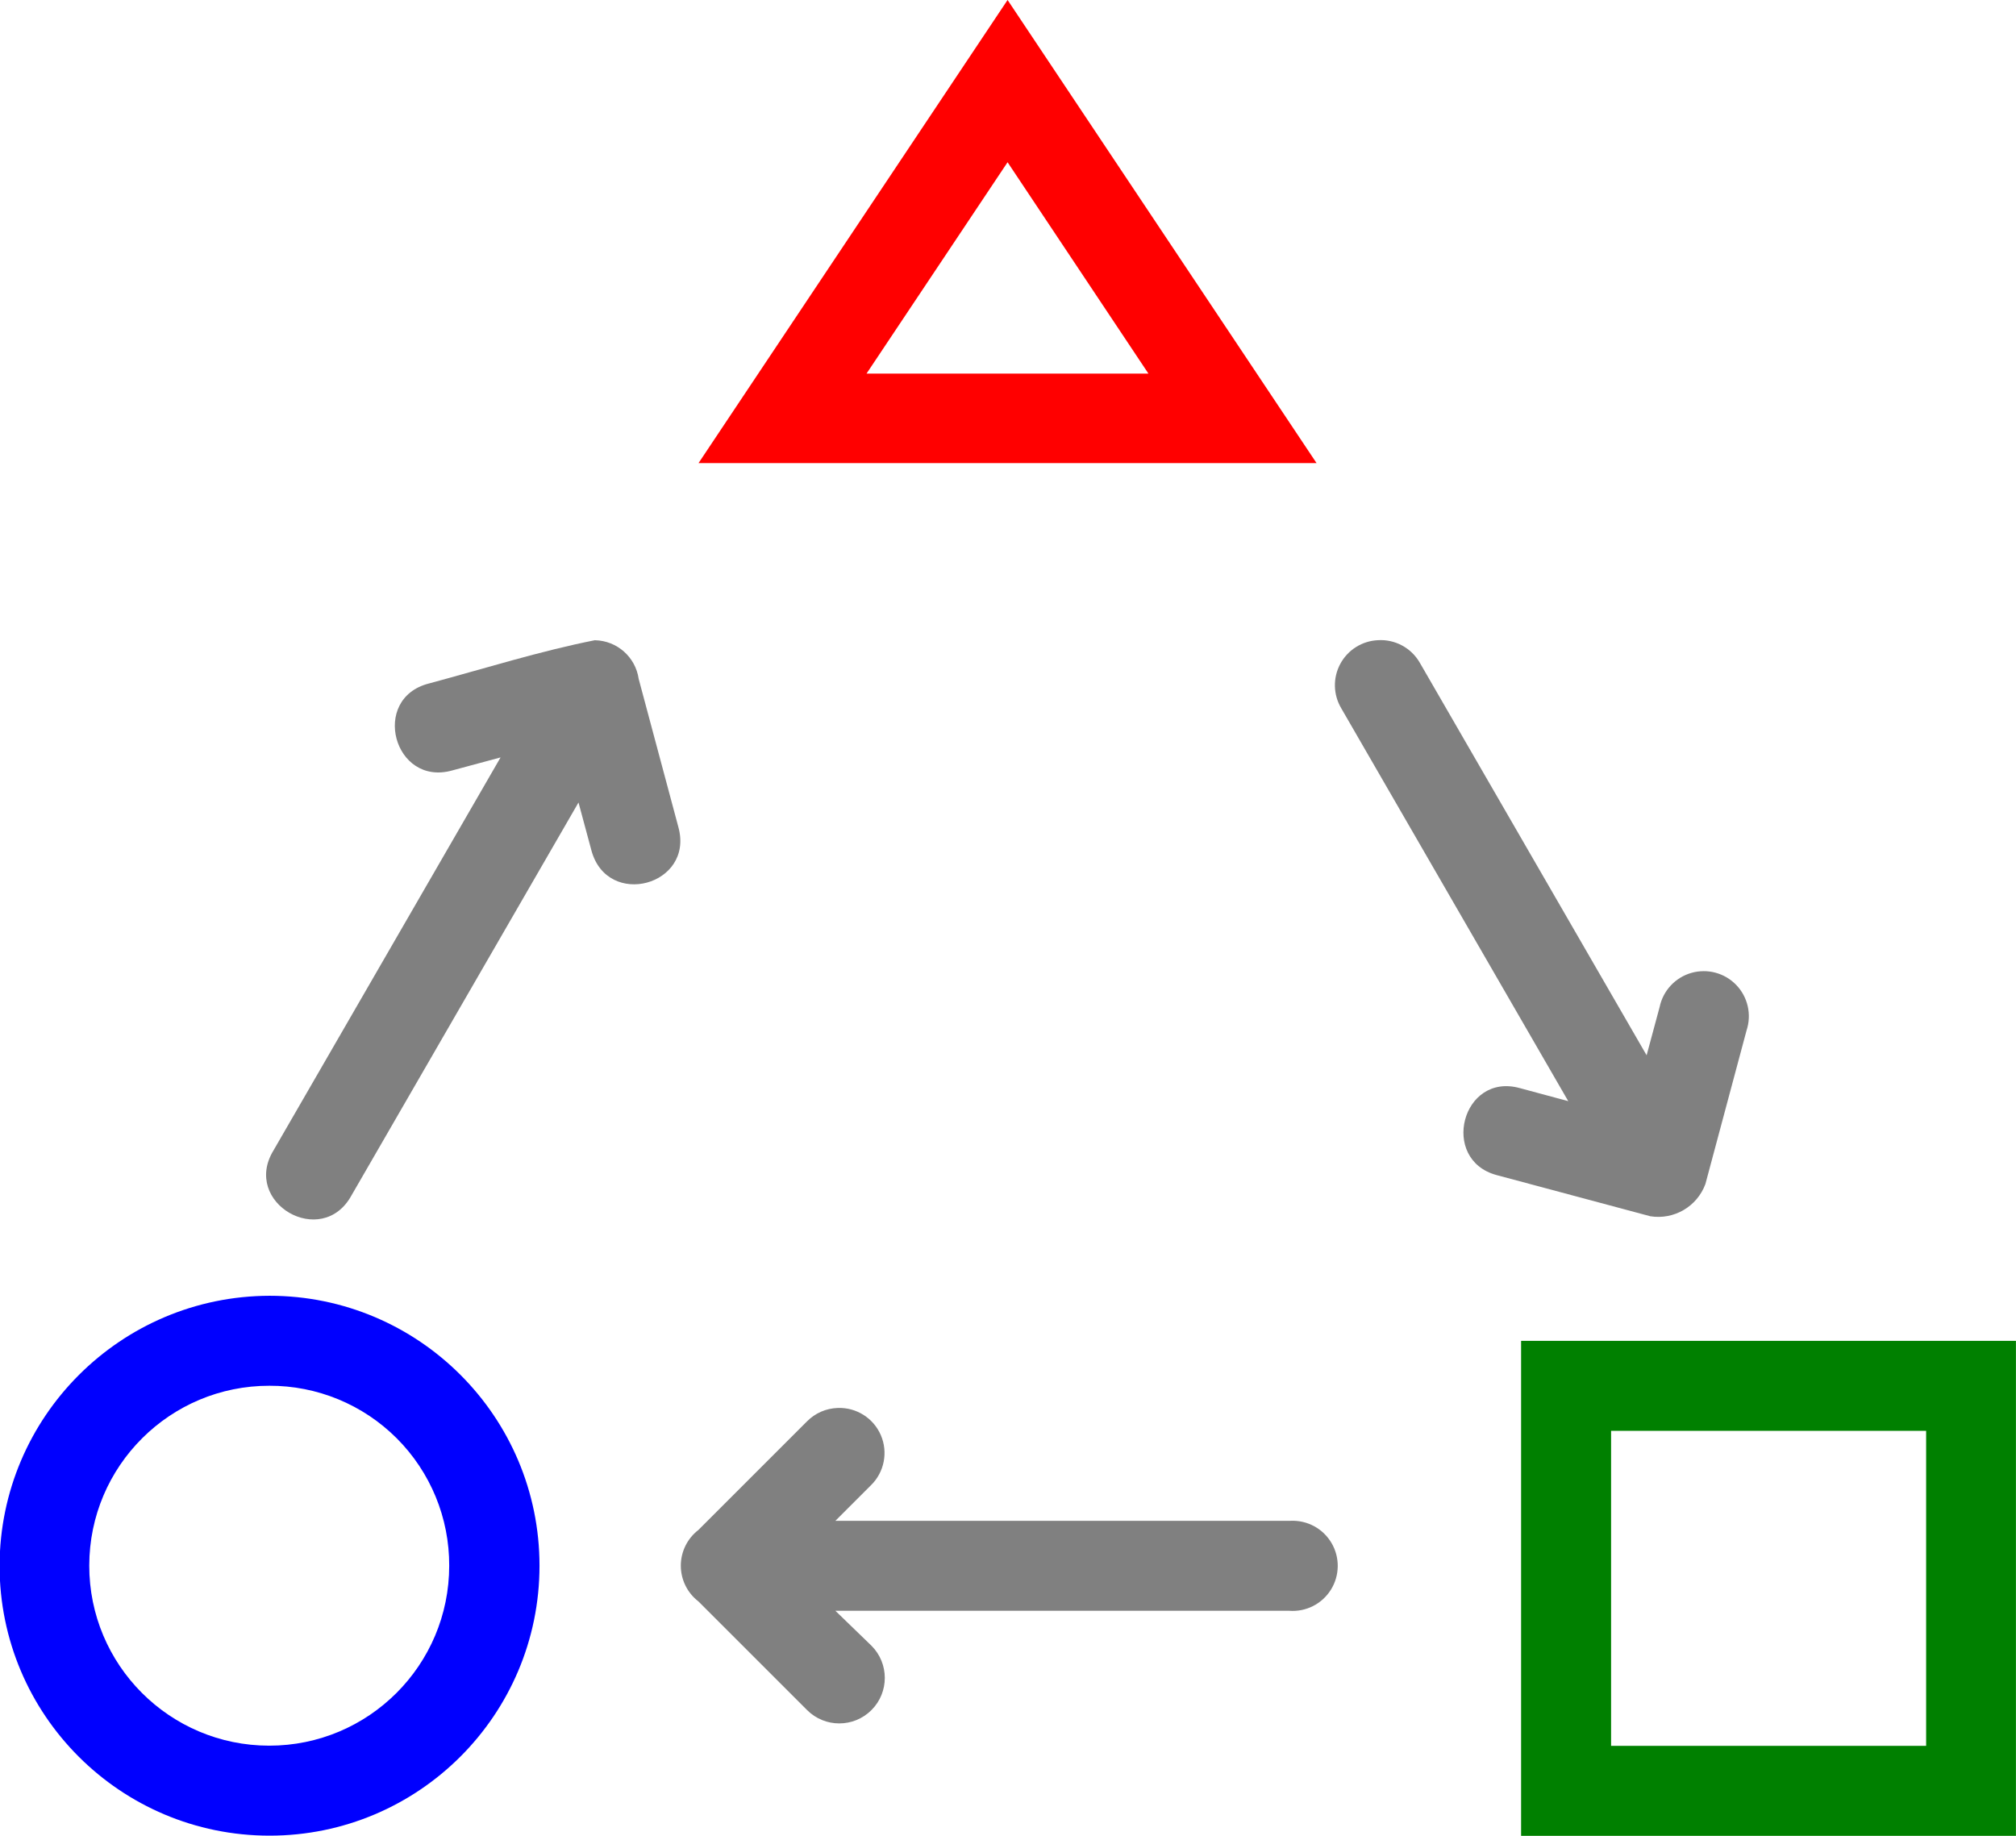
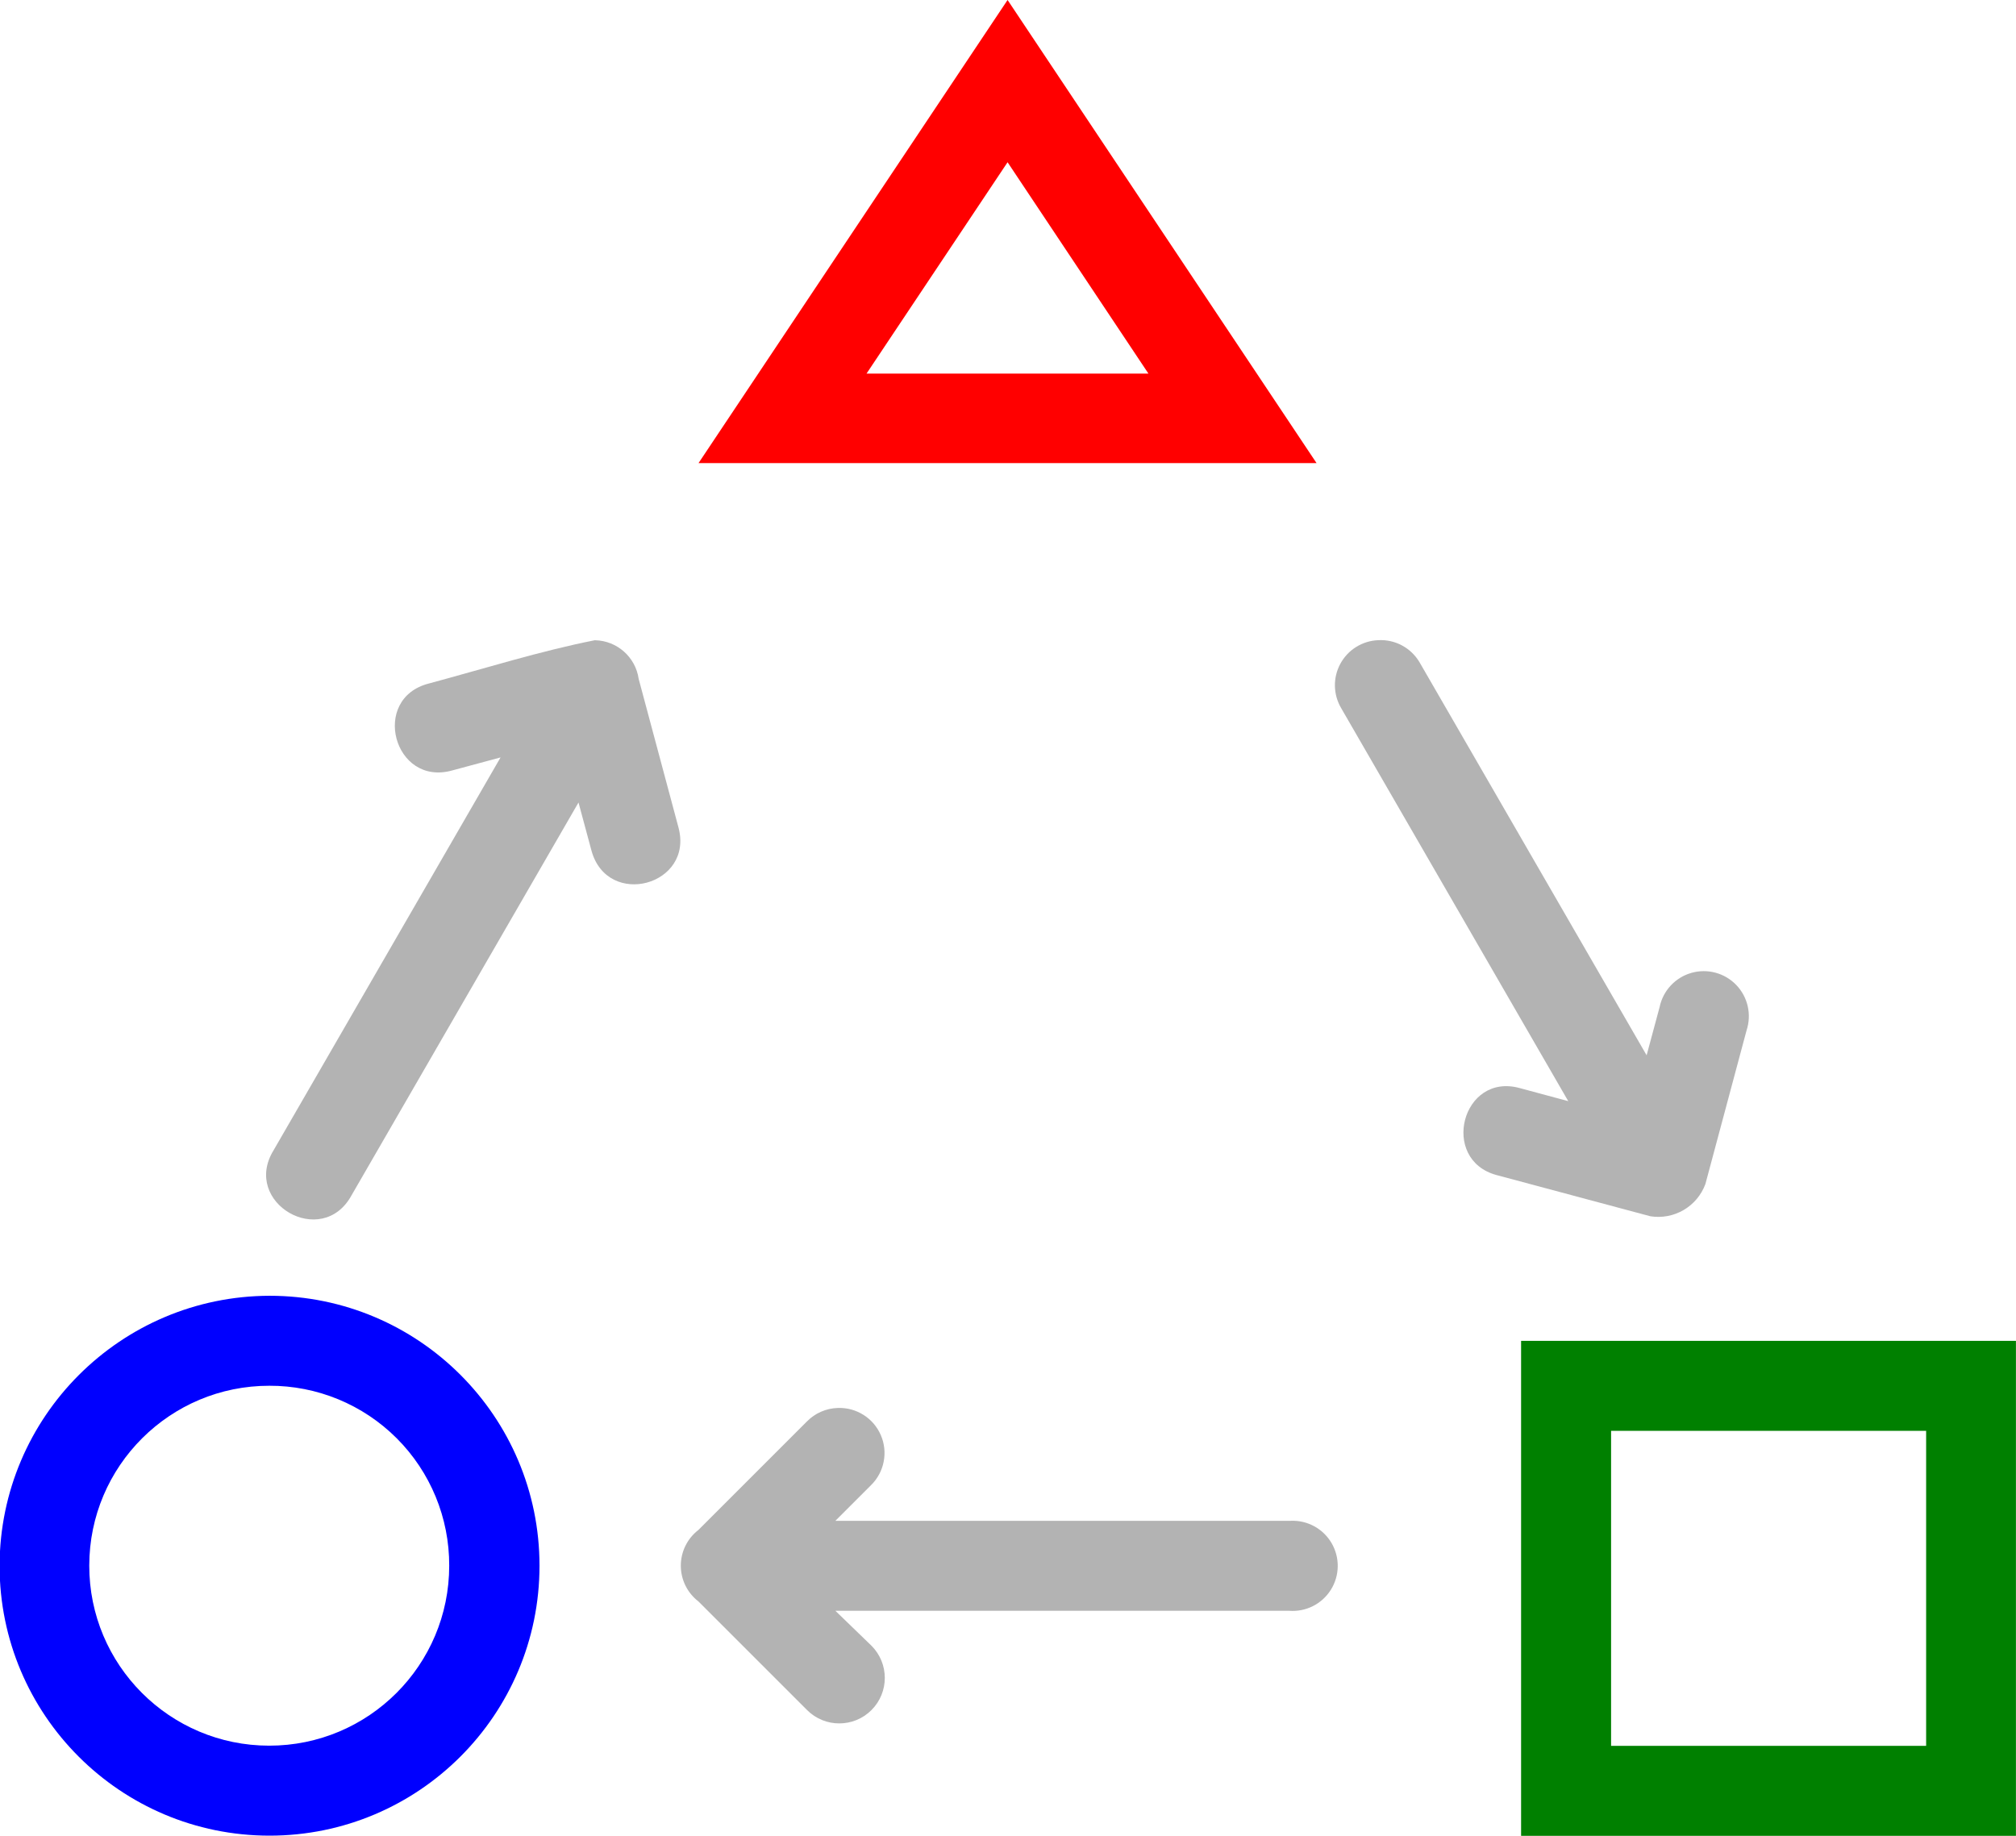
- <svg xmlns="http://www.w3.org/2000/svg" width="33.134mm" height="30.176mm" version="1.1" viewBox="0 0 33.134 30.176">
-   <g transform="translate(149.61 6.8617)" stroke-width=".265">
-     <path class="cls-1" d="m-133.05-6.862-0.616 0.923-4.463 6.689h10.157zm0 2.667 2.315 3.474h-4.633z" fill="#f00" />
-     <path class="cls-1" d="m-124.61 15.178v8.136h8.133v-8.136zm1.479 1.479h5.178v5.178h-5.178z" fill="#008000" />
-     <path class="cls-1" d="m-145.18 14.437a4.437 4.437 0 1 1 -4.437 4.437 4.448 4.448 0 0 1 4.437 -4.437zm0 1.479a2.958 2.958 0 1 0 2.953 2.958 2.947 2.947 0 0 0 -2.958 -2.958z" fill="#00f" />
-     <g fill="#808080">
-       <path class="cls-1" d="m-135.84 16.281a0.741 0.741 0 0 0 -0.508 0.222l-1.783 1.783a0.741 0.741 0 0 0 0 1.175l1.786 1.786a0.748 0.748 0 0 0 1.058 -1.058l-0.593-0.574h7.459a0.741 0.741 0 1 0 0.021 -1.479h-7.48l0.585-0.585a0.741 0.741 0 0 0 -0.545 -1.27z" />
-       <path class="cls-1" d="m-139.83 3.661c-0.897 0.177-1.823 0.468-2.731 0.712-0.968 0.246-0.577 1.699 0.384 1.429l0.794-0.214-3.731 6.458c-0.529 0.863 0.794 1.63 1.281 0.741l3.731-6.458 0.214 0.794c0.265 0.953 1.685 0.569 1.429-0.384l-0.654-2.442a0.741 0.741 0 0 0 -0.717 -0.635z" />
-       <path class="cls-1" d="m-126.96 3.661a0.741 0.741 0 0 0 -0.606 1.119l3.731 6.458-0.794-0.214c-0.953-0.265-1.323 1.175-0.384 1.429l2.527 0.677a0.826 0.826 0 0 0 0.905 -0.529l0.677-2.527a0.741 0.741 0 1 0 -1.429 -0.384l-0.214 0.794-3.731-6.458a0.741 0.741 0 0 0 -0.683 -0.365z" />
+ <svg xmlns="http://www.w3.org/2000/svg" height="30.176mm" width="33.134mm" version="1.1" viewBox="0 0 33.134 30.176">
+   <g stroke-width=".265" transform="translate(149.61 6.8617)">
+     <path fill="#f00" class="cls-1" d="m-133.05-6.862-0.616 0.923-4.463 6.689h10.157zm0 2.667 2.315 3.474h-4.633z" />
+     <path fill="#008000" class="cls-1" d="m-124.61 15.178v8.136h8.133v-8.136zm1.479 1.479h5.178v5.178h-5.178z" />
+     <path fill="#00f" class="cls-1" d="m-145.18 14.437a4.437 4.437 0 1 1 -4.437 4.437 4.448 4.448 0 0 1 4.437 -4.437zm0 1.479a2.958 2.958 0 1 0 2.953 2.958 2.947 2.947 0 0 0 -2.958 -2.958z" />
+     <g style="fill:#b3b3b3" fill="#808080">
+       <path style="fill:#b3b3b3" class="cls-1" d="m-135.84 16.281a0.741 0.741 0 0 0 -0.508 0.222l-1.783 1.783a0.741 0.741 0 0 0 0 1.175l1.786 1.786a0.748 0.748 0 0 0 1.058 -1.058l-0.593-0.574h7.459a0.741 0.741 0 1 0 0.021 -1.479h-7.48l0.585-0.585a0.741 0.741 0 0 0 -0.545 -1.27z" />
+       <path style="fill:#b3b3b3" class="cls-1" d="m-139.83 3.661c-0.897 0.177-1.823 0.468-2.731 0.712-0.968 0.246-0.577 1.699 0.384 1.429l0.794-0.214-3.731 6.458c-0.529 0.863 0.794 1.63 1.281 0.741l3.731-6.458 0.214 0.794c0.265 0.953 1.685 0.569 1.429-0.384l-0.654-2.442a0.741 0.741 0 0 0 -0.717 -0.635z" />
+       <path style="fill:#b3b3b3" class="cls-1" d="m-126.96 3.661a0.741 0.741 0 0 0 -0.606 1.119l3.731 6.458-0.794-0.214c-0.953-0.265-1.323 1.175-0.384 1.429l2.527 0.677a0.826 0.826 0 0 0 0.905 -0.529l0.677-2.527a0.741 0.741 0 1 0 -1.429 -0.384l-0.214 0.794-3.731-6.458a0.741 0.741 0 0 0 -0.683 -0.365z" />
    </g>
  </g>
</svg>
